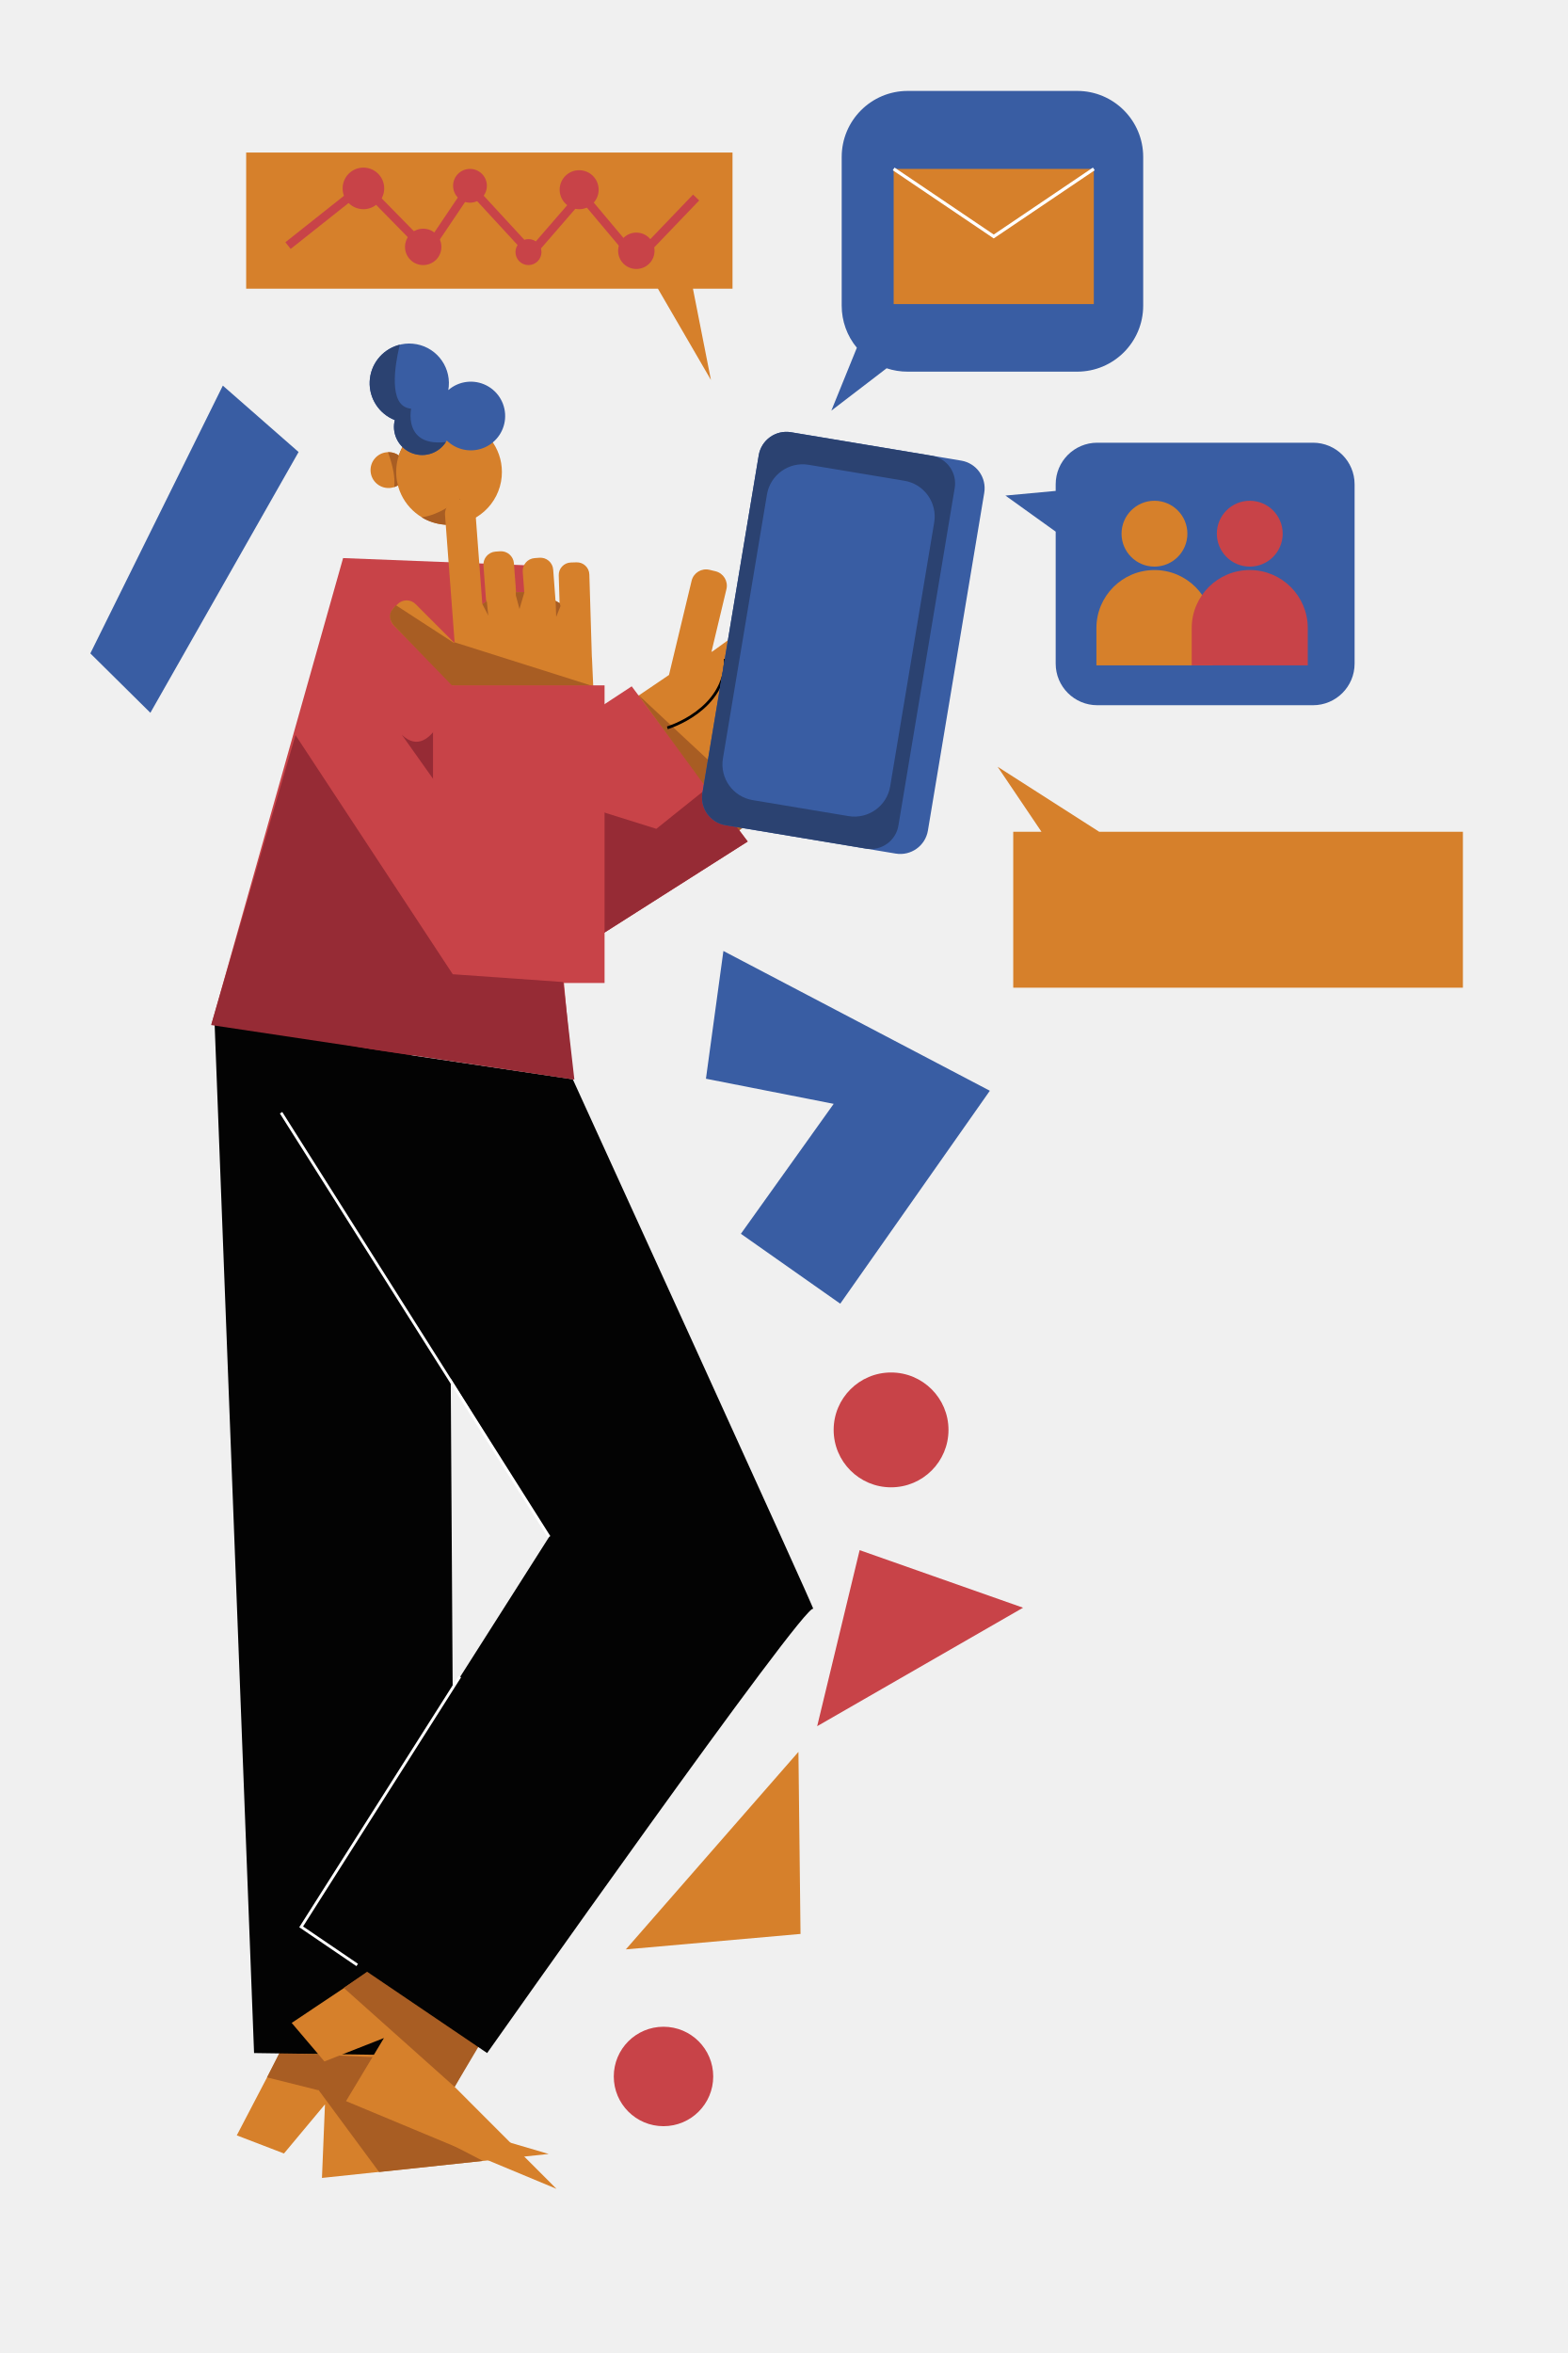
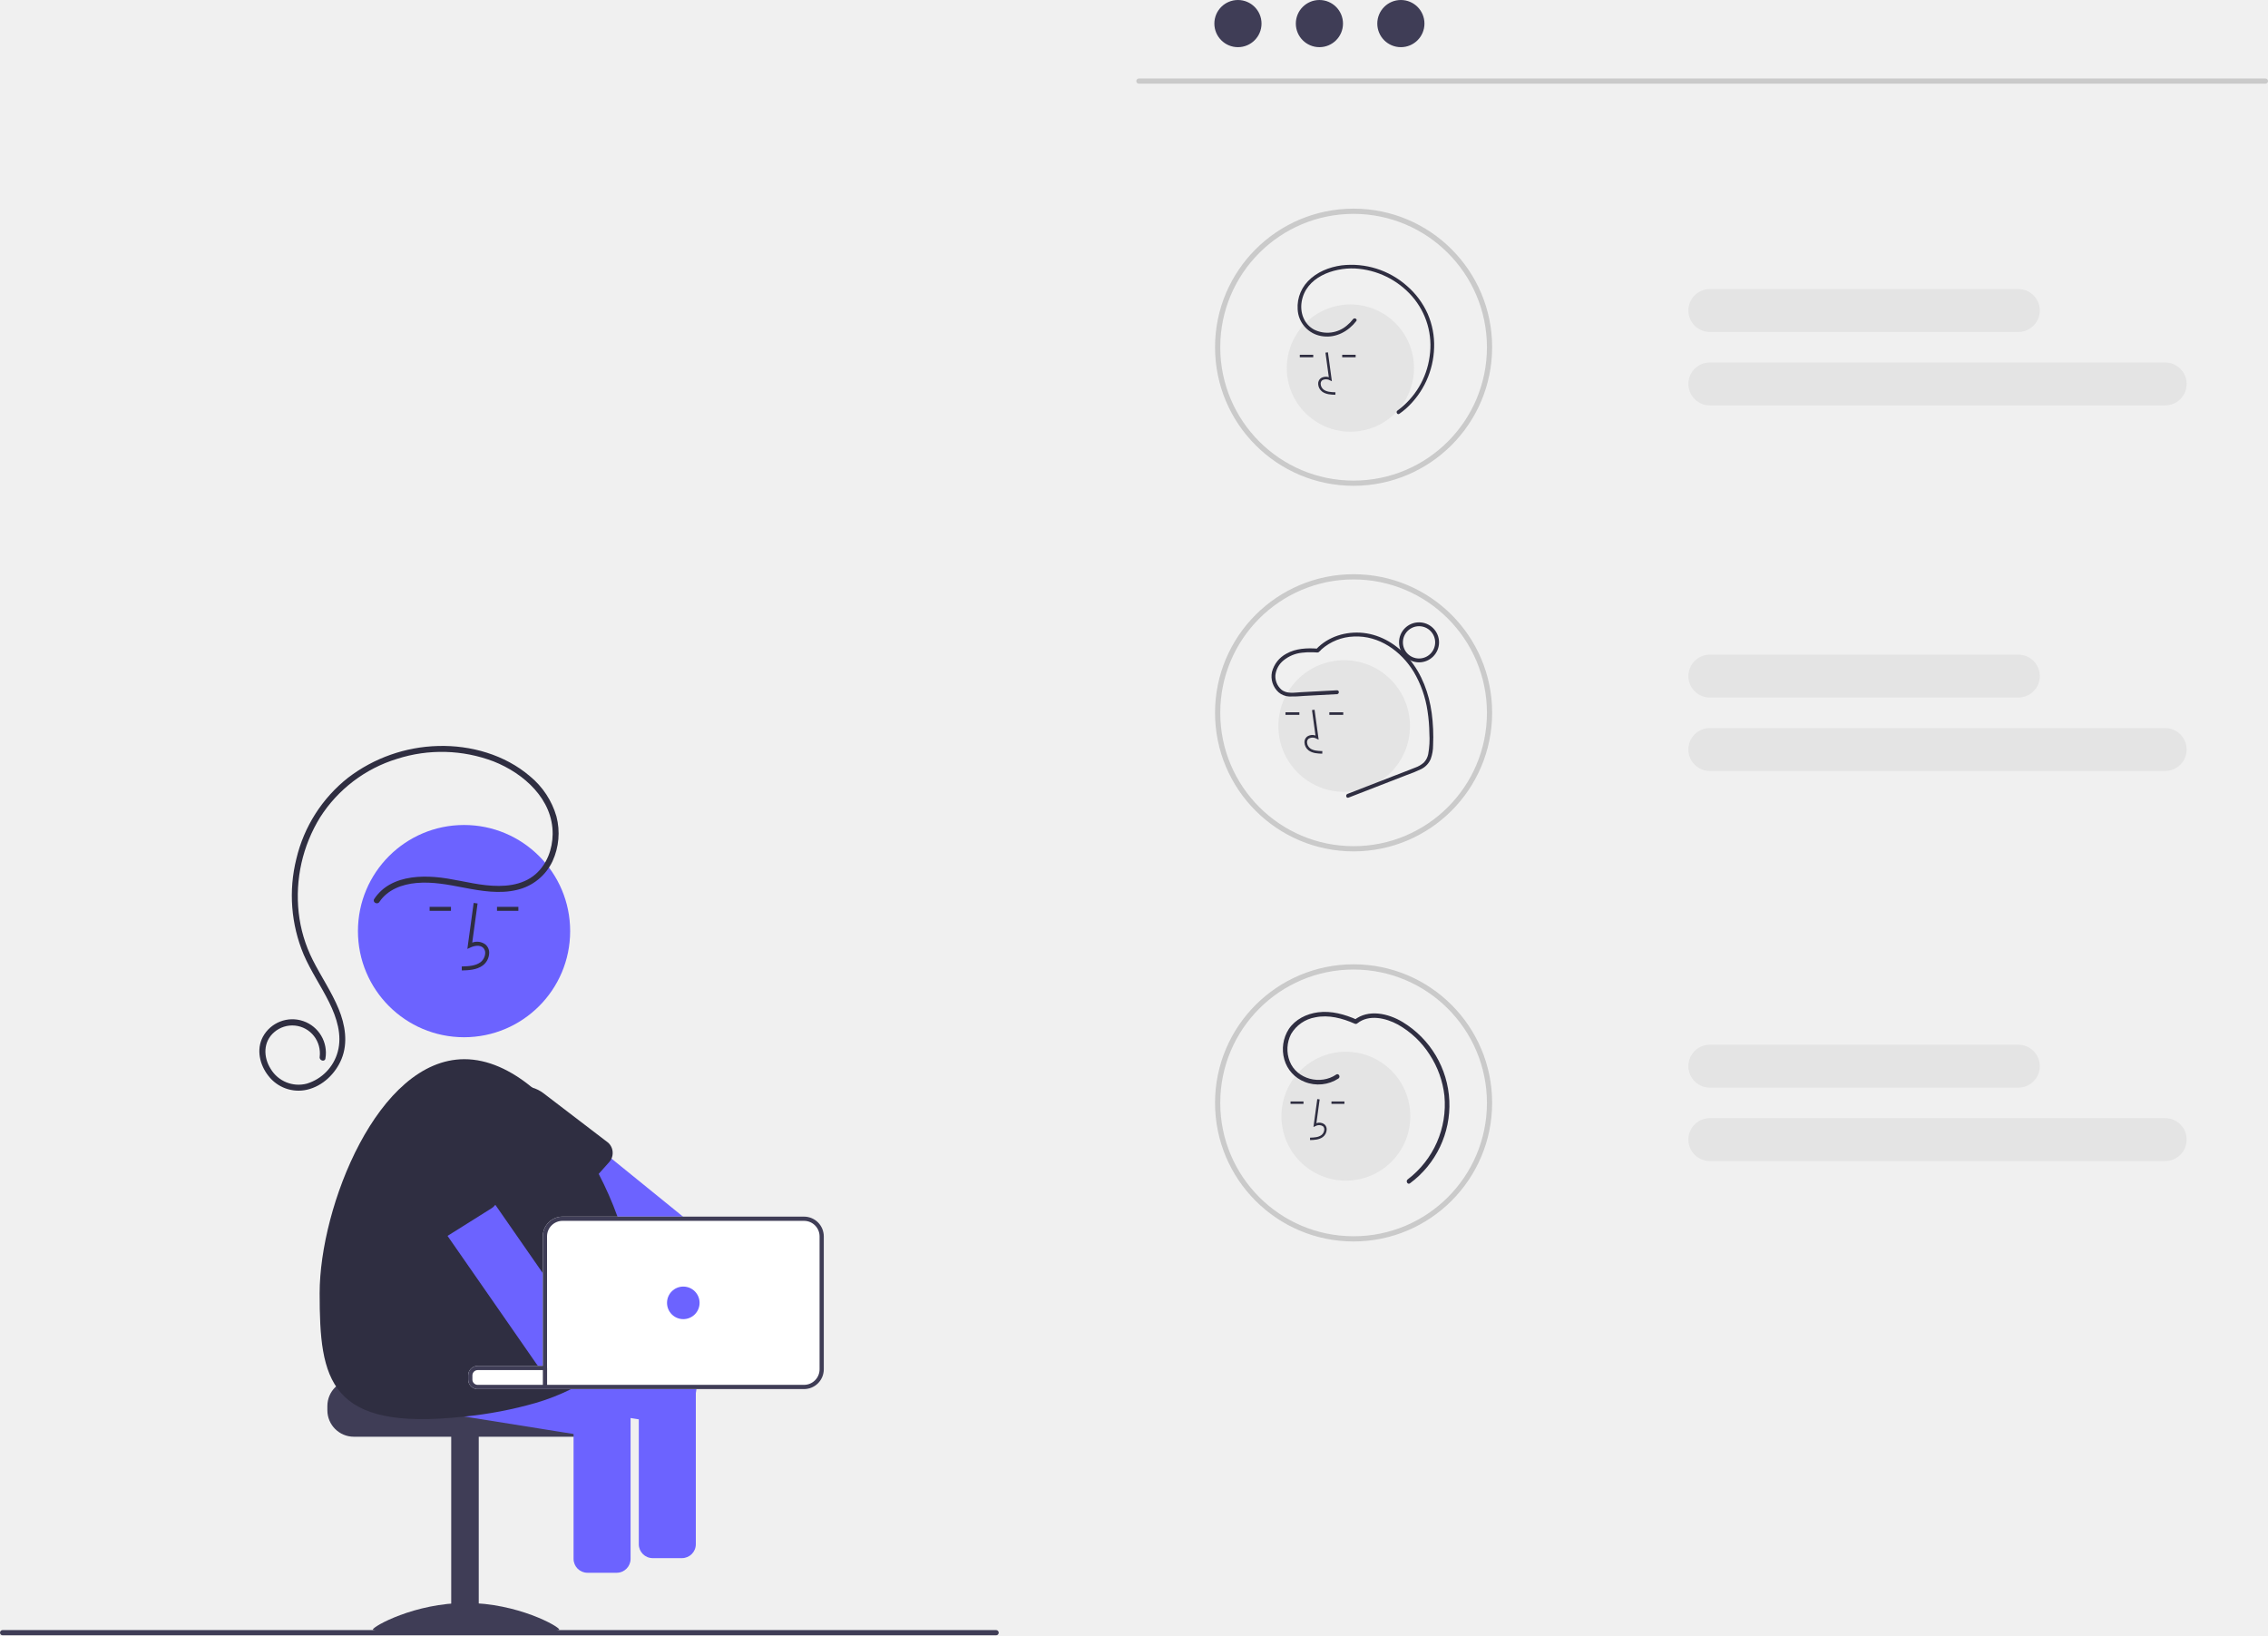
- <svg xmlns="http://www.w3.org/2000/svg" id="Capa_1" data-name="Capa 1" viewBox="0 0 1290.08 1935.94">
-   <path d="M940.59,129.12V251.48a54.3,54.3,0,0,1-54.3,54.3H746.81A54.21,54.21,0,0,1,729.49,303L684,337.86l21-51.75a54.09,54.09,0,0,1-12.47-34.63V129.12a54.31,54.31,0,0,1,54.3-54.31H886.29A54.31,54.31,0,0,1,940.59,129.12Z" fill="#395da3" />
-   <path d="M334.34,388.09a14.64,14.64,0,0,1-6.86,11.21s-.05.05-.08.05a7.17,7.17,0,0,1-.93.53l-.06,0a13.21,13.21,0,0,1-2.09.88l-.15.06h0l-.33.1a14.06,14.06,0,0,1-2.16.47h0a14.42,14.42,0,0,1-3.29.08,14.75,14.75,0,0,1-.55-29.34,10.69,10.69,0,0,1,1.38-.11,14.07,14.07,0,0,1,1.71.05,14.52,14.52,0,0,1,7.24,2.65c.33.22.64.47,1,.72a15.53,15.53,0,0,1,1.93,2A14.66,14.66,0,0,1,334.34,388.09Z" fill="#d6802b" />
-   <path d="M332.71,365.1c-.66,1-1.28,2.1-1.85,3.2v0c-.51,1-1,2-1.41,3-.09.21-.18.42-.26.65s-.2.48-.29.72c-.26.68-.51,1.36-.74,2.08a14.52,14.52,0,0,0-7.24-2.65,14.07,14.07,0,0,0-1.71-.05,97.17,97.17,0,0,1,4.5,16,45.29,45.29,0,0,1,.7,12c0,.25,0,.5-.08.73a13.21,13.21,0,0,0,2.09-.88c0-.8.12-1.58.19-2.35l-.13,2.31a7.17,7.17,0,0,0,.93-.53s0,.1.05.14l0-.19,3.3-21.2c.09-.22.17-.44.25-.65.6-1.5,1.18-2.75,1.71-3.79,1.88-3.65,3.26-4.77,3.26-4.77l1.16-.9A28.83,28.83,0,0,1,332.71,365.1Z" fill="#a85d23" />
-   <path d="M756.77,567.47a14.75,14.75,0,0,1-6.1,12l-142.4,103L607.2,681l-39.56,26.8L491.42,595.34l59-40,18.62-77.52a12.21,12.21,0,0,1,14.73-9l4.92,1.19a12.2,12.2,0,0,1,9,14.73L585.44,536l-.15.65,1.31-.95,98.47-71.25a14.75,14.75,0,0,1,17.3,23.9l-71,51.33c1.33.59,2.64,1.24,3.93,1.93l70.94-51.33a14.75,14.75,0,0,1,17.29,23.9l-65.37,47.3q.7,1,1.38,1.95c1,1.53,2,3.07,2.89,4.65l62.15-45A14.75,14.75,0,0,1,741.92,547l-70.71,51.16c0,.76.06,1.53.07,2.28l62.1-44.92a14.74,14.74,0,0,1,23.39,11.94Z" fill="#d6802b" />
-   <path d="M611.8,527.7s58.51,17.89,66.47,89.13" fill="none" stroke="#000" stroke-miterlimit="10" stroke-width="2.31" />
-   <polygon points="248.3 1654.46 194.82 1756.88 233.64 1771.78 267.38 1731.37 264.9 1791.9 451.46 1772.18 337.68 1738.75 337.99 1668.9 248.3 1654.46" fill="#d6802b" />
-   <polygon points="397.29 1777.9 311.93 1787.05 262.3 1719.85 262.62 1719.69 261.97 1719.41 262.3 1719.85 219.72 1709.18 229.93 1688.98 339.26 1694.01 337.68 1738.75 307.37 1731.15 397.29 1777.9" fill="#a85d23" />
-   <polygon points="282.06 1717.84 280.39 1717.41 280.06 1716.97 282.06 1717.84" fill="#a85d23" />
-   <path d="M586.6,535.69l-1.31.95.15-.65C585.82,535.89,586.21,535.78,586.6,535.69Z" fill="#d6802b" />
-   <polygon points="615.2 692.36 309.85 886.51 245.28 797.39 227.96 773.48 288.9 689 327.15 691.17 519.75 564.68 582.55 648.68 585.33 652.39 615.2 692.36" fill="#c84348" />
-   <polygon points="525.1 571.61 628.35 667.85 607.32 683.93 525.1 571.61" fill="#a85d23" />
-   <polygon points="615.2 692.36 309.85 886.51 203.35 793.79 245.28 797.39 366.61 807.83 485.06 721.82 436.74 698.62 459.77 656.79 540.01 681.91 581.77 648.49 615.2 692.36" fill="#962b35" />
-   <path d="M549.08,598.81s48.55-14.37,47.67-56.73" fill="none" stroke="#000" stroke-miterlimit="10" stroke-width="2.31" />
-   <polygon points="432.31 465.06 282.29 459.16 174.08 842.47 471.3 887.96 432.31 465.06" fill="#c84348" />
-   <polygon points="176.44 838.64 209.04 1689.16 374.35 1691.53 369.22 875.86 176.44 838.64" fill="#030303" />
-   <polygon points="336.05 1600.14 240 1664.36 266.92 1696.06 315.91 1676.78 284.7 1728.7 457.86 1800.88 374.06 1716.97 407.83 1655.83 336.05 1600.14" fill="#d6802b" />
-   <polygon points="302.8 1621.75 396.9 1678.47 374.06 1716.97 282.84 1635.53 302.8 1621.75" fill="#a85d23" />
-   <path d="M191.75,846.36l260.08,418.1-204.11,321,153.08,103.7s263.37-373.65,268.31-365.42S471.29,888,471.29,888Z" fill="#030303" />
-   <polyline points="293.89 1616.68 247.79 1585.32 378.37 1379.42" fill="none" stroke="#fff" stroke-miterlimit="10" stroke-width="2.31" />
-   <line x1="231.26" y1="915.49" x2="451.83" y2="1264.46" fill="none" stroke="#fff" stroke-miterlimit="10" stroke-width="2.31" />
-   <polygon points="282.06 1717.84 280.39 1717.41 280.06 1716.97 282.06 1717.84" fill="#a85d23" />
-   <path d="M412.81,392.05a43.48,43.48,0,0,1-44.59,39.73c-.82,0-1.64-.06-2.47-.13a43.53,43.53,0,0,1-38-31,.14.14,0,0,1,0-.06c-.11-.37-.21-.74-.31-1.12,0,0,0-.09-.05-.14-.32-1.25-.6-2.53-.82-3.8a43.86,43.86,0,0,1-.54-9.27c0-.56.06-1.13.11-1.71a42.73,42.73,0,0,1,2-9.8c.23-.72.48-1.4.74-2.08.09-.24.18-.49.29-.72s.17-.44.26-.65c.43-1,.9-2,1.41-3v0c.57-1.1,1.19-2.16,1.85-3.2a43.49,43.49,0,0,1,80.1,26.95Z" fill="#d6802b" />
-   <path d="M374.07,529.2l-.41-.4.3-1Z" fill="#d6802b" />
-   <polygon points="462.63 567.83 462.63 567.83 462.62 567.54 462.63 567.83" fill="#d6802b" />
-   <polygon points="462.63 567.83 462.63 567.83 462.62 567.54 462.63 567.83" fill="#d6802b" />
-   <polygon points="462.63 567.83 462.63 567.83 462.62 567.54 462.63 567.83" fill="#d6802b" />
-   <path d="M330.6,604.52l41.71,58.82,1.07-96.24S356.27,629.12,330.6,604.52Z" fill="#962b35" />
-   <path d="M378.76,410.41,368,431.8c-.82,0-1.64-.06-2.47-.13a43.35,43.35,0,0,1-18.7-6.07C361.59,424,378.22,410.84,378.76,410.41Z" fill="#a85d23" />
-   <path d="M487.11,542.52c0-.8-.09-1.6-.16-2.39l-2.05-67.52a10.26,10.26,0,0,0-10.57-9.95l-4.61.14a10.26,10.26,0,0,0-10,10.57l.67,22.32,0,.59c-.71-.46-1.43-.89-2.16-1.3h0c-.38-.24-.77-.45-1.15-.67l-1.93-25.69a10.54,10.54,0,0,0-11.31-9.73l-4,.3a10.56,10.56,0,0,0-9.74,11.31l.94,12.58.27,3.54h0l0,.58h-.2c-.62,0-1.25,0-1.87,0-.87,0-1.73,0-2.6.06-.68,0-1.36.06-2,.13l-.31-4.15-1.48-19.78a10.72,10.72,0,0,0-11.49-9.89l-3.7.27a10.73,10.73,0,0,0-9.89,11.5l2.09,27.9.14,1.85c-1,.6-2,1.22-2.95,1.87a2.26,2.26,0,0,0-.2.13l-.05-.63-.13-1.74-5.46-72.81A11.85,11.85,0,0,0,378.57,411l-1.51.12a11.84,11.84,0,0,0-10.9,12.67L374,527.82l.11,1.38-.41-.4L341.92,497a10.41,10.41,0,0,0-14.73,0L324.13,500a10.42,10.42,0,0,0,0,14.73l48,48.14,2.69,60.75,115.7-5.11Zm-24.48,25.3v-.27l0,.27Z" fill="#d6802b" />
-   <path d="M373,564.24l-1.19-.35L324.11,514.7s-6.21-6.53-1.46-12.94l3.09-3.81,48,31.2,0-.78,113.34,35.87Z" fill="#a85d23" />
-   <path d="M396.88,497c1-.65,2.15-1.39,3.15-2l-.14-1.85.73,2.23,1.11,11.08Z" fill="#a85d23" />
-   <path d="M429.3,487.16c.62,0,1.56,0,2.18,0l-4.06,13.92-3-11.27-.1-6.64.31,4.15c.67-.07,1.35-.11,2-.13C427.57,487.18,428.43,487.16,429.3,487.16Z" fill="#a85d23" />
-   <path d="M461.18,498.66l-3.56,8.91-.48-13.27,1.14.67h0c.73.41,1.45.84,2.16,1.3l0-.59Z" fill="#a85d23" />
-   <polygon points="595.2 782.42 814.42 897.42 691.33 1072.61 609.58 1015.11 685.94 908.2 580.83 887.53 595.2 782.42" fill="#395da3" />
-   <polygon points="656.93 1441.36 514.92 1603.87 658.65 1591.15 656.93 1441.36" fill="#d6802b" />
-   <circle cx="733.15" cy="1176.46" r="47.24" fill="#c84348" />
-   <polygon points="841.75 1322.75 672.35 1420.23 707.29 1275.39 841.75 1322.75" fill="#c84348" />
-   <polygon points="183.34 317.27 74.33 537.59 123.72 586.46 245.67 371.9 183.34 317.27" fill="#395da3" />
-   <circle cx="545.91" cy="1708.42" r="40.91" fill="#c84348" />
-   <rect x="356.27" y="563.89" width="141.15" height="244.87" fill="#c84348" />
-   <path d="M415.53,344.7a28.25,28.25,0,0,1-47.93,17.75c-.24.42-.48.83-.74,1.23a23.19,23.19,0,0,1-42.64-14.49c.07-.78.17-1.55.31-2.3,0-.15.06-.27.09-.41.06-.29.13-.58.2-.87a32.6,32.6,0,0,1,2.37-61.52,32.14,32.14,0,0,1,12.35-1.32,32.6,32.6,0,0,1,29.69,35.28c-.08,1-.21,1.94-.38,2.9a28.25,28.25,0,0,1,46.68,23.75Z" fill="#395da3" />
-   <path d="M329,283.6c-1.25,4.78-10.24,41.16,2.81,50.37a12.81,12.81,0,0,0,6.44,2.26,32.29,32.29,0,0,0,.07,11.6c1.7,8.52,8,18.23,28.55,15.85a23.19,23.19,0,0,1-42.64-14.49c.07-.78.17-1.55.31-2.3l.29-.33-.2-.08c.06-.29.13-.58.2-.87a32.6,32.6,0,0,1,2.37-61.52Z" fill="#2b4271" />
-   <polygon points="463.42 807.98 372.52 801.56 243.14 604.81 173.7 843.36 472.58 888.25 463.42 807.98" fill="#962b35" />
-   <rect x="599.76" y="365.11" width="188.1" height="327.77" rx="23.03" transform="translate(96.55 -106.99) rotate(9.47)" fill="#395da3" />
-   <rect x="599.92" y="363.09" width="163.49" height="327.77" rx="23.11" transform="translate(96.05 -105.02) rotate(9.47)" fill="#2b4271" />
-   <rect x="611.91" y="387.12" width="139.51" height="279.71" rx="29.81" transform="translate(96.05 -105.02) rotate(9.47)" fill="#395da3" />
-   <polygon points="602.69 237.51 570.13 237.51 584.94 312.62 541.32 237.51 202.54 237.51 202.54 125.52 602.69 125.52 602.69 237.51" fill="#d6802b" />
-   <rect x="735.29" y="138.97" width="164.67" height="111.21" fill="#d6802b" />
-   <polyline points="735.29 138.97 817.62 194.57 899.96 138.97" fill="none" stroke="#fff" stroke-miterlimit="10" stroke-width="2.65" />
-   <polygon points="1203.64 684.32 1203.64 812.64 833.66 812.64 833.66 684.32 856.89 684.32 820.83 630.85 904.37 684.32 1203.64 684.32" fill="#d6802b" />
-   <path d="M1114.53,398.46V546a34.22,34.22,0,0,1-34.22,34.22H902.81A34.22,34.22,0,0,1,868.59,546V437.41l-41.35-29.68,41.35-3.83v-5.44a34.22,34.22,0,0,1,34.22-34.22h177.5A34.22,34.22,0,0,1,1114.53,398.46Z" fill="#395da3" />
-   <circle cx="949.86" cy="439.09" r="27.09" fill="#d6802b" />
-   <path d="M949.86,469h0a47.76,47.76,0,0,1,47.76,47.76v30.65a0,0,0,0,1,0,0H902.1a0,0,0,0,1,0,0V516.79A47.76,47.76,0,0,1,949.86,469Z" fill="#d6802b" />
-   <circle cx="1028.28" cy="439.09" r="27.09" fill="#c84348" />
-   <path d="M1028.28,469h0A47.76,47.76,0,0,1,1076,516.79v30.65a0,0,0,0,1,0,0H980.51a0,0,0,0,1,0,0V516.79A47.76,47.76,0,0,1,1028.28,469Z" fill="#c84348" />
-   <polyline points="236.99 202.06 299.01 152.87 351.41 206.34 386.69 153.94 436.95 208.47 478.65 160.36 523.56 213.82 572.75 162.5" fill="none" stroke="#c84348" stroke-miterlimit="10" stroke-width="7" />
-   <circle cx="299.01" cy="155.01" r="17.11" fill="#c84348" />
-   <circle cx="348.2" cy="203.13" r="14.97" fill="#c84348" />
-   <circle cx="386.69" cy="152.87" r="13.9" fill="#c84348" />
-   <circle cx="434.81" cy="207.41" r="10.69" fill="#c84348" />
-   <circle cx="476.51" cy="156.08" r="16.04" fill="#c84348" />
-   <circle cx="523.56" cy="206.34" r="14.97" fill="#c84348" />
+ <svg xmlns="http://www.w3.org/2000/svg" data-name="Layer 1" width="869.76" height="627" viewBox="0 0 869.76 627">
+   <path d="M290.665,675.596v1.624a10.156,10.156,0,0,0,10.148,10.148h86.052a10.151,10.151,0,0,0,10.148-10.148v-1.624a10.075,10.075,0,0,0-2.355-6.494,10.439,10.439,0,0,0-1.713-1.624H348.311a2.03,2.03,0,0,1-2.03-2.03H300.812A10.162,10.162,0,0,0,290.665,675.596Z" transform="translate(-165.1201 -136.5)" fill="#3f3d56" />
+   <rect x="338.159" y="686.964" width="10.554" height="74.686" transform="translate(521.7522 1312.115) rotate(-180)" fill="#3f3d56" />
+   <path d="M308.122,761.28c0,1.14,15.992.441,35.72.441s35.72.699,35.72-.441-15.992-10.183-35.72-10.183S308.122,760.14,308.122,761.28Z" transform="translate(-165.1201 -136.5)" fill="#3f3d56" />
+   <path d="M307.225,673.883l36.012,5.748,41.841,6.681,14.507,2.314a5.326,5.326,0,0,0,6.089-4.416l.658-4.108.609-3.824.503-3.15a5.266,5.266,0,0,0-1.006-4.027,5.14,5.14,0,0,0-1.973-1.624H348.311a2.03,2.03,0,0,1-2.03-2.03v-1.599a2.03,2.03,0,0,1,2.03-2.03h22.065L360.204,660.196l-31.271-4.993-18.257-2.914a5.337,5.337,0,0,0-6.105,4.424l-1.77,11.073A5.348,5.348,0,0,0,307.225,673.883Z" transform="translate(-165.1201 -136.5)" fill="#6c63ff" />
+   <path d="M385.078,672.341v61.868a5.325,5.325,0,0,0,5.317,5.317h11.227a5.325,5.325,0,0,0,5.318-5.317V672.341a5.248,5.248,0,0,0-1.112-3.239,5.132,5.132,0,0,0-2.062-1.624H388.244a5.16,5.16,0,0,0-2.054,1.624A5.264,5.264,0,0,0,385.078,672.341Z" transform="translate(-165.1201 -136.5)" fill="#6c63ff" />
+   <path d="M351.242,567.626a5.357,5.357,0,0,0,.422,1.599,5.242,5.242,0,0,0,1.518,1.989l.025.016,32.034,25.986.471.373,6.633,5.382,2.005,1.624H429.037l-1.997-1.624-27.415-22.244-18.371-14.905-14.296-11.593a5.265,5.265,0,0,0-2.939-1.169.026.026,0,0,0-.016-.008,5.397,5.397,0,0,0-.958.016,5.114,5.114,0,0,0-1.388.341,3.907,3.907,0,0,0-.861.438,5.127,5.127,0,0,0-1.323,1.161l-6.965,8.581-.105.138A5.278,5.278,0,0,0,351.242,567.626Z" transform="translate(-165.1201 -136.5)" fill="#6c63ff" />
+   <path d="M353.206,571.23a13.162,13.162,0,0,0,2.59,4.083l21.326,22.909a5.317,5.317,0,0,0,7.525-.333l.593-.674.26-.292,9.214-10.334,3.962-4.449a4.673,4.673,0,0,0,.682-.909c.098-.162.187-.333.268-.503a5.385,5.385,0,0,0,.446-2.411,5.246,5.246,0,0,0-1.745-3.71l-24.728-18.899a13.244,13.244,0,0,0-9.579-2.647.026.026,0,0,0-.016-.008,13.922,13.922,0,0,0-2.241.471c-.325.089-.641.203-.966.325a13.085,13.085,0,0,0-5.398,3.816,13.255,13.255,0,0,0-2.192,13.565Z" transform="translate(-165.1201 -136.5)" fill="#2f2e41" />
+   <circle cx="177.96" cy="357.005" r="40.69" fill="#6c63ff" />
+   <path d="M332.245,668.274l15.091,2.403.341.057,22.942,3.661,14.458,2.314,21.253,3.393.609.097,3.158.503,14.507,2.314a5.326,5.326,0,0,0,6.089-4.416l1.266-7.923.503-3.15c0-.016.008-.032.008-.049H348.311a2.03,2.03,0,0,1-2.03-2.03v-1.599a2.03,2.03,0,0,1,2.03-2.03h26.595v-8.873l-1.624-.26-8.021-1.283-29.574-4.717a5.328,5.328,0,0,0-6.097,4.416l-.658,4.1-1.112,6.982A5.332,5.332,0,0,0,332.245,668.274Z" transform="translate(-165.1201 -136.5)" fill="#6c63ff" />
+   <path d="M287.701,632.327c0,33.171,3.369,53.011,55.325,47.328.073-.008.138-.016.211-.024a154.268,154.268,0,0,0,27.382-5.236,81.322,81.322,0,0,0,13.509-5.293c1.023-.52,2.005-1.063,2.971-1.624H348.311a2.03,2.03,0,0,1-2.03-2.03v-1.599a2.03,2.03,0,0,1,2.03-2.03h26.595V610.546a5.959,5.959,0,0,1,5.951-5.951h21.635c-.187-.536-.373-1.08-.576-1.624a132.997,132.997,0,0,0-7.201-16.382,124.963,124.963,0,0,0-13.46-20.766,86.483,86.483,0,0,0-12.047-12.331c-8.143-6.722-17.008-10.878-26.002-10.878C310.034,542.614,287.701,599.156,287.701,632.327Z" transform="translate(-165.1201 -136.5)" fill="#2f2e41" />
+   <path d="M342.225,508.586l-.042-1.521c2.829-.079,5.323-.256,7.197-1.625a4.674,4.674,0,0,0,1.81-3.443,2.672,2.672,0,0,0-.876-2.201c-1.244-1.051-3.246-.711-4.705-.042l-1.258.577,2.413-17.631,1.506.206-2.052,14.998a5.368,5.368,0,0,1,5.077.731,4.159,4.159,0,0,1,1.414,3.415,6.183,6.183,0,0,1-2.433,4.617C347.869,508.428,344.74,508.515,342.225,508.586Z" transform="translate(-165.1201 -136.5)" fill="#2f2e41" />
+   <rect x="190.6" y="347.701" width="8.189" height="1.521" fill="#2f2e41" />
+   <rect x="164.751" y="347.701" width="8.189" height="1.521" fill="#2f2e41" />
+   <path d="M310.606,482.325c3.165-4.764,8.733-6.783,14.224-7.274,6.18-.553,12.152.639,18.187,1.797,6.641,1.274,13.669,2.467,20.361.855a20.072,20.072,0,0,0,13.644-11.022,25.675,25.675,0,0,0,1.495-17.12,31.121,31.121,0,0,0-10.179-15.45c-9.63-8.236-22.662-11.937-35.197-11.589a59.507,59.507,0,0,0-34.497,12.13,56.031,56.031,0,0,0-19.877,31.15,58.411,58.411,0,0,0,2.829,36.74c2.743,6.363,6.71,12.1,9.771,18.302,2.85,5.775,5.045,12.49,3.272,18.932a17.56,17.56,0,0,1-11.86,12.209,12.455,12.455,0,0,1-13.85-5.654c-2.867-4.521-2.936-10.443,1.369-14.093a10.567,10.567,0,0,1,15.244,1.521,10.877,10.877,0,0,1,2.176,7.975c-.212,1.436,1.985,2.055,2.199.606a12.866,12.866,0,0,0-23.989-8.308c-2.596,4.881-1.195,10.768,2.1,14.94a14.562,14.562,0,0,0,14.847,5.339c5.999-1.385,10.906-6.153,13.213-11.755,2.569-6.237,1.392-13.197-1.112-19.25-2.707-6.542-6.728-12.41-9.907-18.715a53.3,53.3,0,0,1-5.408-18.211,57.623,57.623,0,0,1,8.218-36.499,53.555,53.555,0,0,1,29.498-22.418,55.969,55.969,0,0,1,37.035.979c11.59,4.566,22.781,14.518,22.646,27.884-.057,5.709-2.177,11.532-6.55,15.34-5.226,4.551-12.503,4.94-19.073,4.23-6.612-.715-13.032-2.646-19.672-3.138-5.775-.428-12.006.017-17.163,2.886a17.16,17.16,0,0,0-5.961,5.53c-.815,1.226,1.16,2.37,1.969,1.151Z" transform="translate(-165.1201 -136.5)" fill="#2f2e41" />
+   <path d="M317.081,581.913a4.279,4.279,0,0,0,.219.43,4.612,4.612,0,0,0,.268.422l17.795,25.613,1.38,1.989L351.258,631.247l14.004,20.157,5.666,8.167a4.732,4.732,0,0,0,.512.625,5.302,5.302,0,0,0,3.32,1.624h.146V626.985l-1.624-2.338-18.209-26.205L335.517,570.296a5.328,5.328,0,0,0-7.404-1.34l-5.999,4.165-3.223,2.241A5.317,5.317,0,0,0,317.081,581.913Z" transform="translate(-165.1201 -136.5)" fill="#6c63ff" />
+   <path d="M314.296,581.288l.803,1.615.008.008.219.43L328.373,609.239a5.336,5.336,0,0,0,7.315,1.786l.844-.528.211-.13,16.821-10.554a5.315,5.315,0,0,0,1.769-7.339l-18.477-25.052a13.28,13.28,0,0,0-16.22-4.189,13.059,13.059,0,0,0-1.802.99A13.284,13.284,0,0,0,314.296,581.288Z" transform="translate(-165.1201 -136.5)" fill="#2f2e41" />
+   <path d="M410.098,667.478v61.121a5.325,5.325,0,0,0,5.318,5.317H426.643a5.325,5.325,0,0,0,5.317-5.317V667.478Z" transform="translate(-165.1201 -136.5)" fill="#6c63ff" />
+   <path d="M344.658,663.849v1.599a3.666,3.666,0,0,0,2.939,3.588c.113.016.227.041.341.049.122.008.243.016.373.016H473.46a7.584,7.584,0,0,0,7.582-7.574V610.546a7.584,7.584,0,0,0-7.582-7.574H380.856a7.583,7.583,0,0,0-7.574,7.574v49.65H348.311A3.653,3.653,0,0,0,344.658,663.849Z" transform="translate(-165.1201 -136.5)" fill="#fff" />
+   <path d="M344.658,663.849v1.599a3.666,3.666,0,0,0,2.939,3.588c.113.016.227.041.341.049.122.008.243.016.373.016H473.46a7.584,7.584,0,0,0,7.582-7.574V610.546a7.584,7.584,0,0,0-7.582-7.574H380.856a7.583,7.583,0,0,0-7.574,7.574v49.65H348.311A3.653,3.653,0,0,0,344.658,663.849Zm1.624,1.599v-1.599a2.03,2.03,0,0,1,2.03-2.03h26.595V610.546a5.959,5.959,0,0,1,5.951-5.951h92.603a5.961,5.961,0,0,1,5.959,5.951v50.982a5.961,5.961,0,0,1-5.959,5.951H348.311A2.03,2.03,0,0,1,346.282,665.449Z" transform="translate(-165.1201 -136.5)" fill="#3f3d56" />
+   <circle cx="262.041" cy="499.538" r="6.243" fill="#6c63ff" />
+   <rect x="208.187" y="524.557" width="1.624" height="7.306" fill="#3f3d56" />
+   <path d="M1033.88,168.587h-432a1,1,0,0,1,0-2h432a1,1,0,0,1,0,2Z" transform="translate(-165.1201 -136.5)" fill="#cacaca" />
+   <circle cx="474.743" cy="9.043" r="9.043" fill="#3f3d56" />
+   <circle cx="505.984" cy="9.043" r="9.043" fill="#3f3d56" />
+   <circle cx="537.224" cy="9.043" r="9.043" fill="#3f3d56" />
+   <path d="M684.214,322.769a53.135,53.135,0,1,1,53.134-53.135A53.195,53.195,0,0,1,684.214,322.769Zm0-104.269a51.135,51.135,0,1,0,51.134,51.134A51.193,51.193,0,0,0,684.214,218.5Z" transform="translate(-165.1201 -136.5)" fill="#cacaca" />
+   <circle cx="516.133" cy="427.968" r="24.709" fill="#e4e4e4" />
+   <path d="M667.527,573.626l-.026-.923c1.718-.048,3.232-.156,4.37-.987a2.838,2.838,0,0,0,1.099-2.091,1.623,1.623,0,0,0-.532-1.336,2.797,2.797,0,0,0-2.857-.025l-.764.35,1.465-10.707.915.125-1.246,9.108a3.26,3.26,0,0,1,3.083.444,2.526,2.526,0,0,1,.859,2.074,3.755,3.755,0,0,1-1.478,2.804C670.954,573.53,669.054,573.583,667.527,573.626Z" transform="translate(-165.1201 -136.5)" fill="#2f2e41" />
+   <rect x="510.602" y="422.318" width="4.973" height="0.923" fill="#2f2e41" />
+   <rect x="494.905" y="422.318" width="4.973" height="0.923" fill="#2f2e41" />
+   <path d="M677.534,548.51c-5.962,4.091-15.117,1.836-17.819-5.076a12.739,12.739,0,0,1,.526-10.465,13.351,13.351,0,0,1,9.302-6.41c5.112-1.06,10.398.363,15.07,2.429a.929.929,0,0,0,1.054-.136c4.463-3.558,10.948-2.013,15.524.474a34.44,34.44,0,0,1,12.185,11.527,35.99,35.99,0,0,1,5.671,15.803A36.073,36.073,0,0,1,704.968,588.696c-.886.663-.02,2.173.878,1.502a37.26,37.26,0,0,0-2.834-61.835c-5.489-3.302-13.14-5.076-18.576-.742l1.054-.136c-4.674-2.067-9.794-3.526-14.945-2.848-4.375.576-8.673,2.674-11.182,6.41a14.311,14.311,0,0,0-1.713,11.694,12.993,12.993,0,0,0,7.815,8.57,14.089,14.089,0,0,0,12.947-1.3c.917-.629.048-2.138-.878-1.502Z" transform="translate(-165.1201 -136.5)" fill="#2f2e41" />
+   <circle cx="517.861" cy="141.126" r="24.391" fill="#e4e4e4" />
+   <path d="M677.224,287.865c-1.581-.044-3.549-.099-5.065-1.206a3.889,3.889,0,0,1-1.53-2.904,2.616,2.616,0,0,1,.89-2.149,3.376,3.376,0,0,1,3.194-.46l-1.291-9.434.948-.13,1.518,11.091-.791-.363a2.896,2.896,0,0,0-2.959.026,1.681,1.681,0,0,0-.551,1.385,2.94,2.94,0,0,0,1.139,2.165c1.18.862,2.748.973,4.527,1.023Z" transform="translate(-165.1201 -136.5)" fill="#2f2e41" />
+   <rect x="498.464" y="136.026" width="5.152" height="0.957" fill="#2f2e41" />
+   <rect x="514.724" y="136.026" width="5.152" height="0.957" fill="#2f2e41" />
+   <path d="M685.244,259.597c-2.963,3.875-7.668,6.475-12.64,5.86a10.993,10.993,0,0,1-9.621-8.611,14.19,14.19,0,0,1,3.729-12.526c3.351-3.525,8.148-5.421,12.895-6.071a32.105,32.105,0,0,1,25.029,7.844,30.661,30.661,0,0,1,7.983,10.701,29.997,29.997,0,0,1,2.475,12.95,32.718,32.718,0,0,1-10.752,23.387,30.308,30.308,0,0,1-2.586,2.026c-.757.531-1.475-.712-.724-1.239a30.743,30.743,0,0,0,12.331-20.693,28.659,28.659,0,0,0-6.721-23.118A31.464,31.464,0,0,0,684.756,239.438c-8.393-.366-18.881,3.381-20.451,12.724-.704,4.187.861,8.589,4.699,10.685a11.481,11.481,0,0,0,12.677-1.578,14.561,14.561,0,0,0,2.326-2.396c.553-.724,1.8-.01,1.239.724Z" transform="translate(-165.1201 -136.5)" fill="#2f2e41" />
+   <path d="M684.214,462.934a53.135,53.135,0,1,1,53.134-53.135A53.195,53.195,0,0,1,684.214,462.934Zm0-104.269a51.135,51.135,0,1,0,51.134,51.134A51.193,51.193,0,0,0,684.214,358.665Z" transform="translate(-165.1201 -136.5)" fill="#cacaca" />
+   <path d="M684.214,612.5a53.135,53.135,0,1,1,53.134-53.134A53.194,53.194,0,0,1,684.214,612.5Zm0-104.269a51.135,51.135,0,1,0,51.134,51.135A51.193,51.193,0,0,0,684.214,508.231Z" transform="translate(-165.1201 -136.5)" fill="#cacaca" />
+   <circle cx="515.477" cy="278.377" r="25.234" fill="#e4e4e4" />
+   <path d="M672.199,425.47c-1.636-.045-3.671-.102-5.24-1.248a4.024,4.024,0,0,1-1.583-3.005,2.707,2.707,0,0,1,.92-2.223,3.493,3.493,0,0,1,3.304-.476l-1.336-9.76.98-.134,1.57,11.474-.819-.376a2.996,2.996,0,0,0-3.062.027,1.739,1.739,0,0,0-.57,1.433,3.041,3.041,0,0,0,1.178,2.24c1.22.891,2.843,1.006,4.684,1.058Z" transform="translate(-165.1201 -136.5)" fill="#2f2e41" />
+   <rect x="492.967" y="273.1" width="5.33" height="0.99" fill="#2f2e41" />
+   <rect x="509.79" y="273.1" width="5.33" height="0.99" fill="#2f2e41" />
+   <path d="M681.867,440.898l17.454-6.775c2.854-1.108,5.724-2.182,8.563-3.328a9.76,9.76,0,0,0,3.296-1.943,6.477,6.477,0,0,0,1.643-3.18,32.757,32.757,0,0,0,.453-7.967,60.711,60.711,0,0,0-.703-8.53,41.208,41.208,0,0,0-5.27-15.032c-4.895-8.031-13.328-14.073-23.029-13.591a19.72,19.72,0,0,0-12.344,4.905,7.794,7.794,0,0,1-1.165,1.129,1.617,1.617,0,0,1-.928.062q-.611-.039-1.223-.06a25.254,25.254,0,0,0-4.238.178,13.419,13.419,0,0,0-6.991,2.903,8.526,8.526,0,0,0-3.164,5.71,6.759,6.759,0,0,0,2.283,5.517c2.082,1.755,5.053,1.138,7.551,1.006l9.15-.485,4.636-.246c.955-.051.952,1.434,0,1.484l-12.322.653a53.866,53.866,0,0,1-6.003.243,6.716,6.716,0,0,1-4.123-1.659,8.227,8.227,0,0,1-2.492-7.719,11.035,11.035,0,0,1,5.545-7.043c3.605-2.033,7.911-2.228,11.944-1.928l-.525.217c4.563-4.897,11.552-6.965,18.114-6.242,6.928.764,13.09,4.629,17.517,9.914,4.936,5.893,7.626,13.24,8.672,20.796a69.189,69.189,0,0,1,.535,12.31,15.511,15.511,0,0,1-.916,5.319,7.615,7.615,0,0,1-3.575,3.833,51.159,51.159,0,0,1-5.674,2.331l-6.43,2.496-12.631,4.903-3.215,1.248c-.891.346-1.277-1.089-.395-1.431Z" transform="translate(-165.1201 -136.5)" fill="#2f2e41" />
+   <path d="M701.641,382.787a7.669,7.669,0,1,1,7.669,7.669A7.678,7.678,0,0,1,701.641,382.787Zm1.484,0a6.185,6.185,0,1,0,6.185-6.185A6.192,6.192,0,0,0,703.126,382.787Z" transform="translate(-165.1201 -136.5)" fill="#2f2e41" />
+   <path d="M995.456,291.937H820.829a8.225,8.225,0,0,1,0-16.45H995.456a8.225,8.225,0,1,1,0,16.45Z" transform="translate(-165.1201 -136.5)" fill="#e4e4e4" />
+   <path d="M939.145,263.782H820.829a8.225,8.225,0,0,1,0-16.45H939.145a8.225,8.225,0,1,1,0,16.45Z" transform="translate(-165.1201 -136.5)" fill="#e4e4e4" />
+   <path d="M995.456,432.102H820.829a8.225,8.225,0,0,1,0-16.45H995.456a8.225,8.225,0,1,1,0,16.45Z" transform="translate(-165.1201 -136.5)" fill="#e4e4e4" />
+   <path d="M939.145,403.947H820.829a8.225,8.225,0,0,1,0-16.45H939.145a8.225,8.225,0,0,1,0,16.45Z" transform="translate(-165.1201 -136.5)" fill="#e4e4e4" />
+   <path d="M995.456,581.668H820.829a8.225,8.225,0,0,1,0-16.45H995.456a8.225,8.225,0,1,1,0,16.45Z" transform="translate(-165.1201 -136.5)" fill="#e4e4e4" />
+   <path d="M939.145,553.513H820.829a8.225,8.225,0,0,1,0-16.45H939.145a8.225,8.225,0,1,1,0,16.45Z" transform="translate(-165.1201 -136.5)" fill="#e4e4e4" />
+   <path d="M547.12,763.5h-381a1,1,0,0,1,0-2h381a1,1,0,1,1,0,2Z" transform="translate(-165.1201 -136.5)" fill="#3f3d56" />
</svg>
